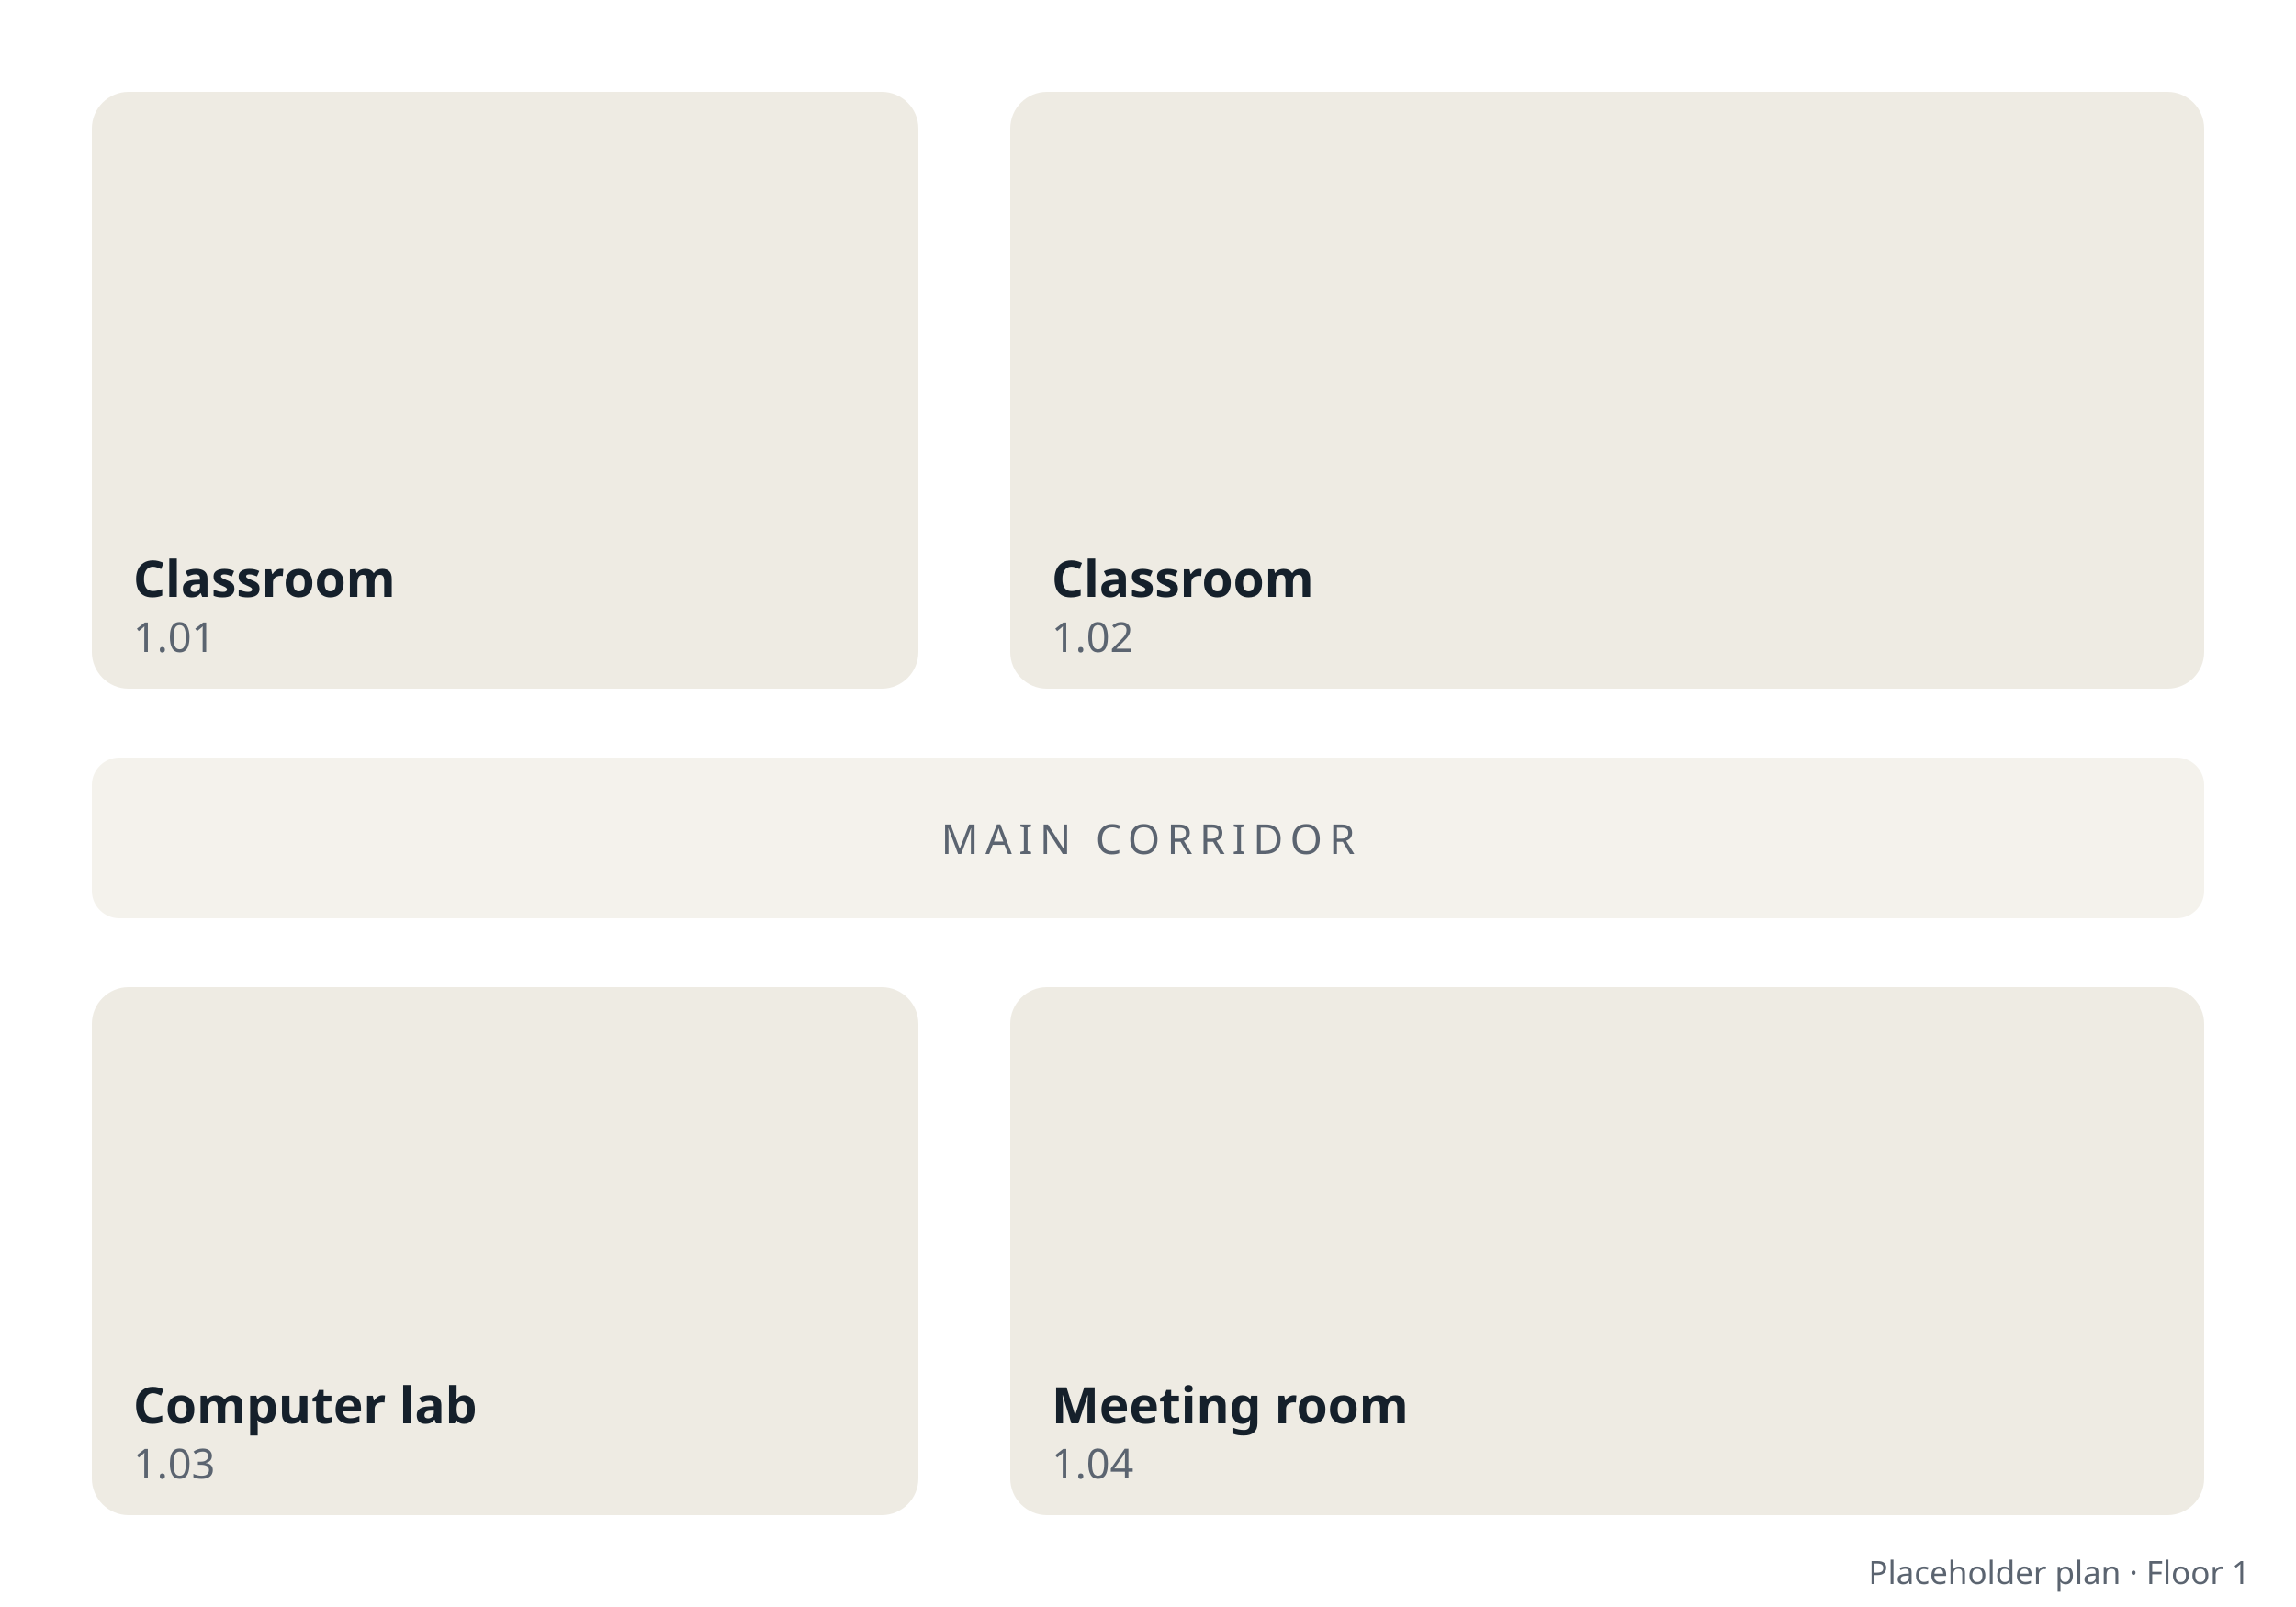
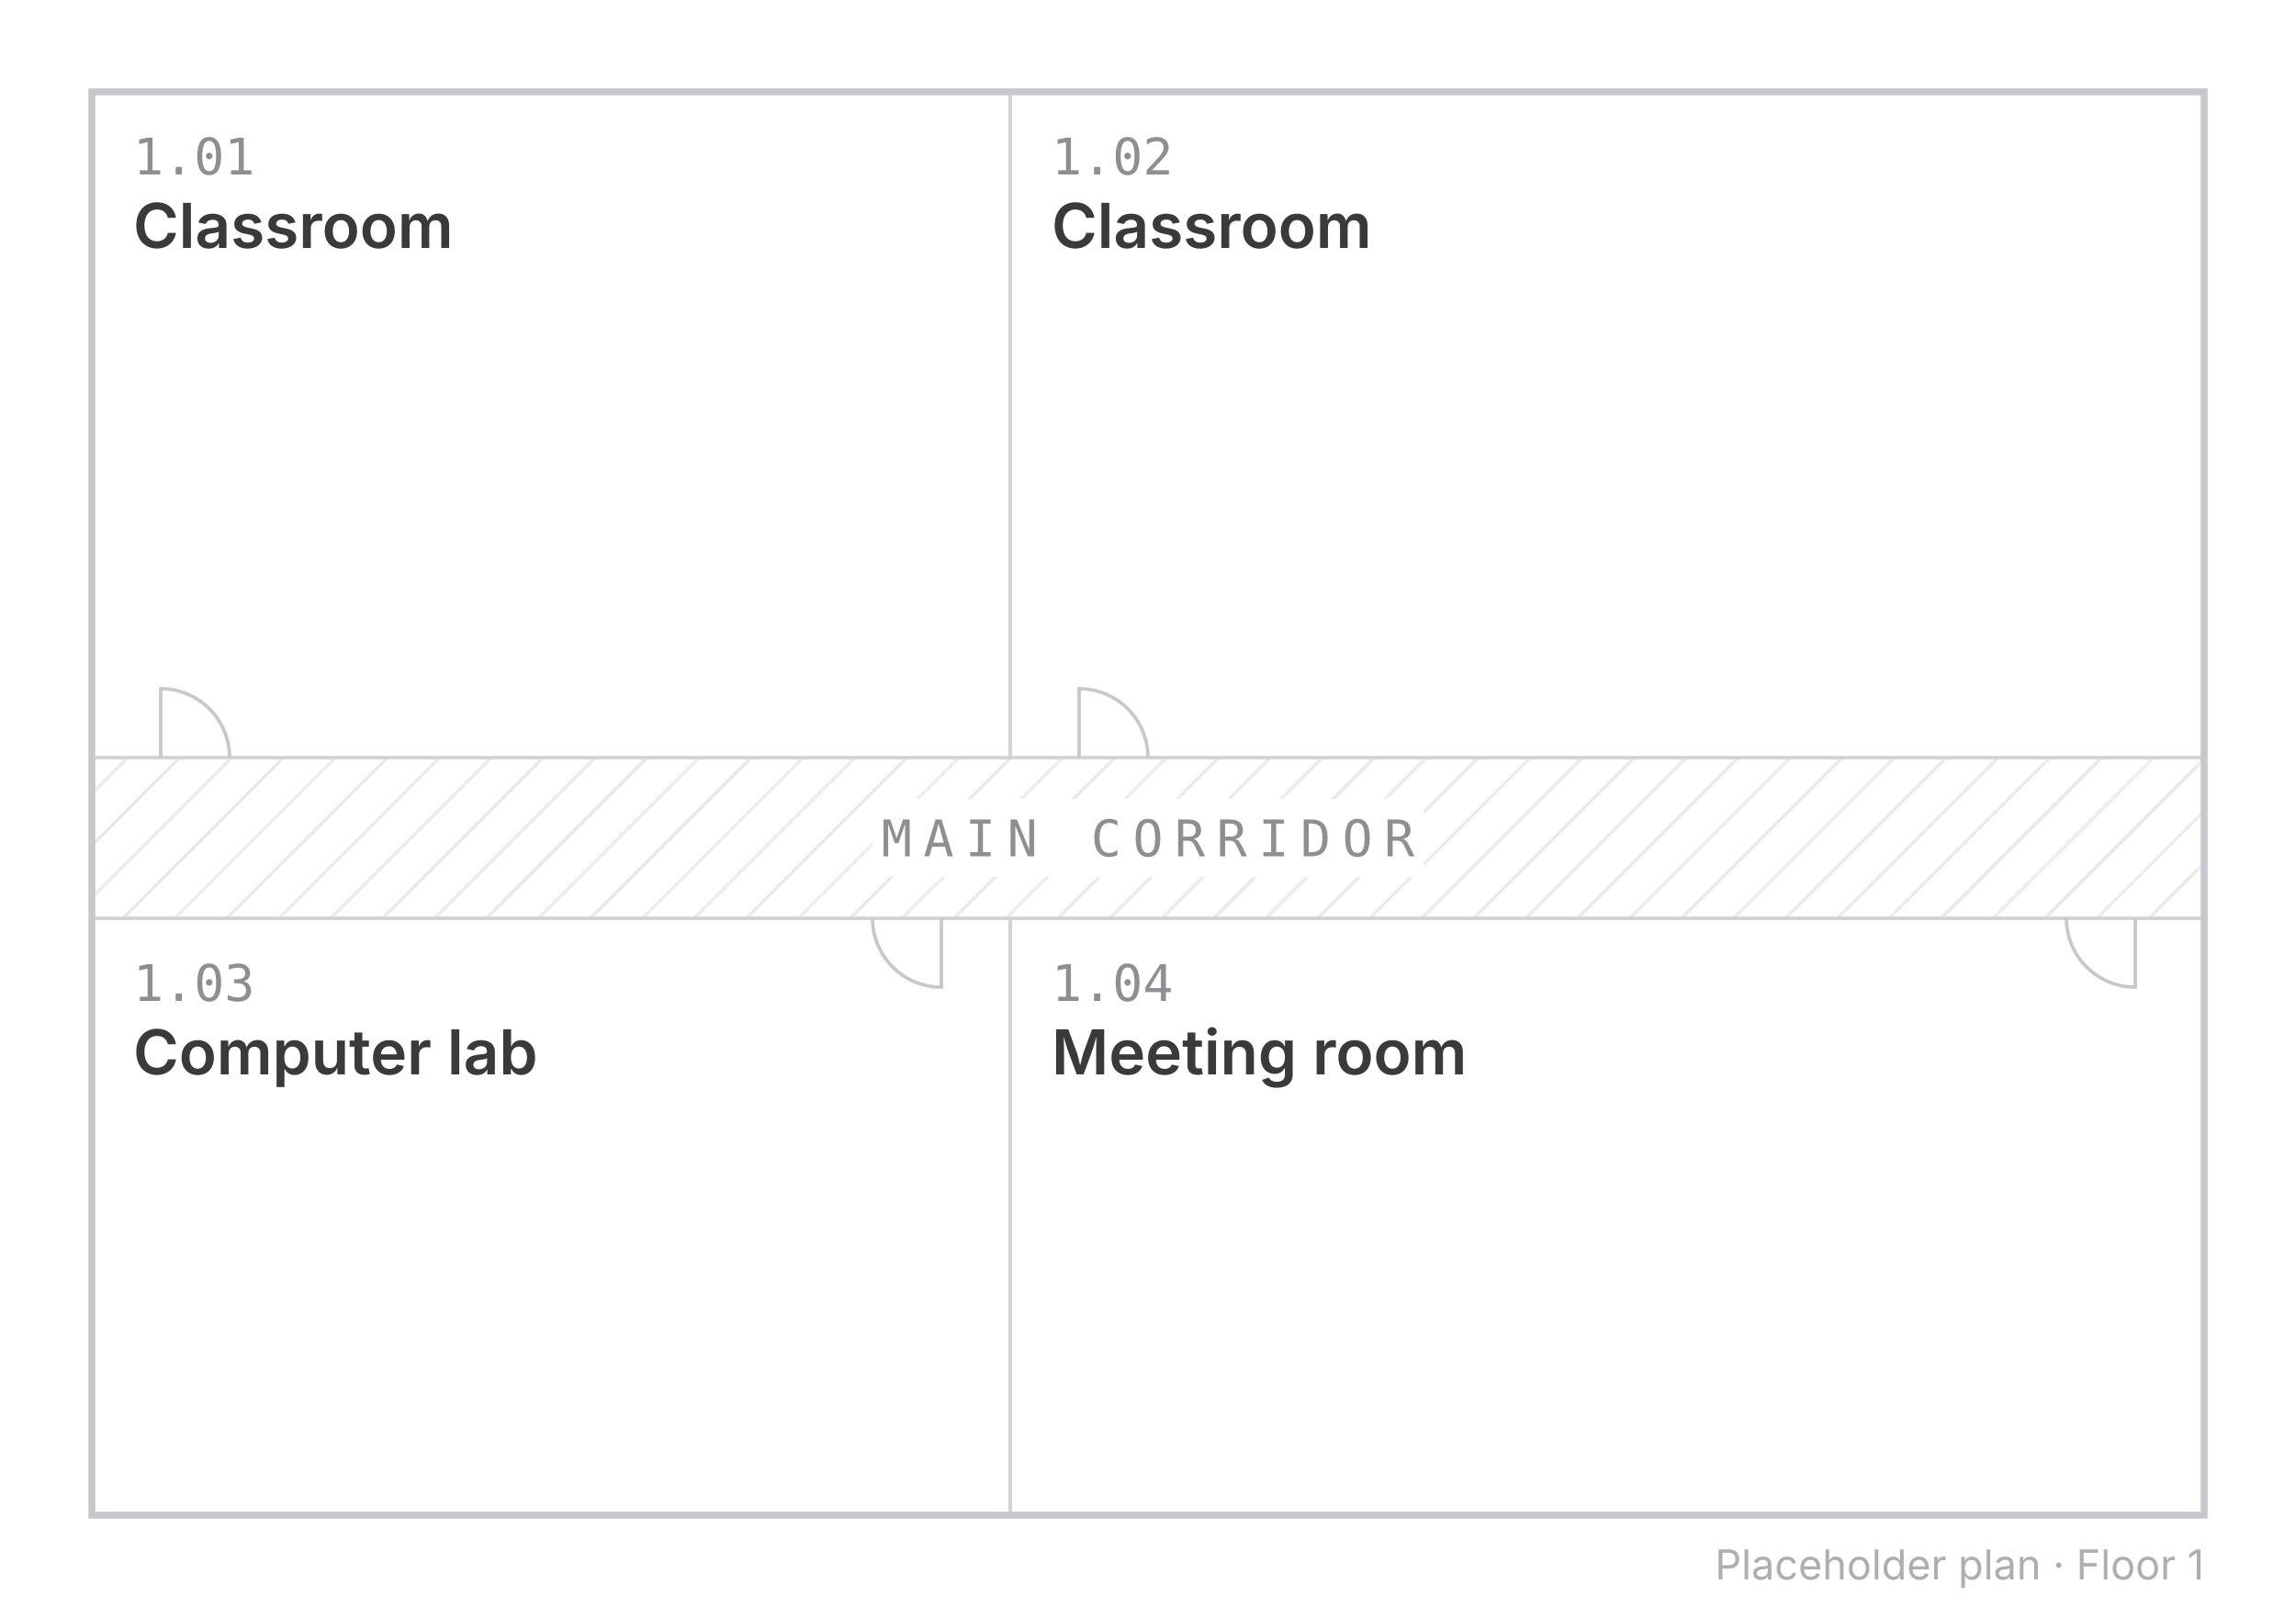
- <svg xmlns="http://www.w3.org/2000/svg" viewBox="0 0 1000 700" width="1000" height="700" font-family="DM Sans, system-ui, sans-serif">
+ <svg xmlns="http://www.w3.org/2000/svg" viewBox="0 0 1000 700" width="1000" height="700" font-family="Instrument Sans, -apple-system, system-ui, sans-serif">
+   <defs>
+     <pattern id="hatch" width="16" height="16" patternUnits="userSpaceOnUse" patternTransform="rotate(45)">
+       <line x1="0" y1="0" x2="0" y2="16" stroke="#e3e3e8" stroke-width="2.6" />
+     </pattern>
+   </defs>
  <rect width="1000" height="700" fill="#ffffff" />
-   <rect x="40" y="330" width="920" height="70" rx="12" fill="#f4f2ec" />
-   <text x="500" y="372" text-anchor="middle" font-size="18" letter-spacing="3" fill="#5b6470">MAIN CORRIDOR</text>
-   <rect x="40" y="40" width="360" height="260" rx="16" fill="#eeebe3" />
-   <text x="58" y="260" font-size="22" font-weight="600" fill="#15202b">Classroom</text>
-   <text x="58" y="284" font-size="18" fill="#5b6470">1.01</text>
-   <rect x="440" y="40" width="520" height="260" rx="16" fill="#eeebe3" />
-   <text x="458" y="260" font-size="22" font-weight="600" fill="#15202b">Classroom</text>
-   <text x="458" y="284" font-size="18" fill="#5b6470">1.02</text>
-   <rect x="40" y="430" width="360" height="230" rx="16" fill="#eeebe3" />
-   <text x="58" y="620" font-size="22" font-weight="600" fill="#15202b">Computer lab</text>
-   <text x="58" y="644" font-size="18" fill="#5b6470">1.03</text>
-   <rect x="440" y="430" width="520" height="230" rx="16" fill="#eeebe3" />
-   <text x="458" y="620" font-size="22" font-weight="600" fill="#15202b">Meeting room</text>
-   <text x="458" y="644" font-size="18" fill="#5b6470">1.04</text>
-   <text x="980" y="690" text-anchor="end" font-size="14" fill="#5b6470">Placeholder plan · Floor 1</text>
+   <rect x="40" y="330" width="920" height="70" fill="url(#hatch)" />
+   <rect x="380" y="348" width="240" height="34" fill="#ffffff" />
+   <text x="500" y="373" text-anchor="middle" font-family="Geist Mono, ui-monospace, monospace" font-size="22" letter-spacing="5" fill="#8e8e93">MAIN CORRIDOR</text>
+   <rect x="40" y="40" width="400" height="290" fill="none" stroke="#d1d1d6" stroke-width="1.5" />
+   <text x="58" y="76" font-family="Geist Mono, ui-monospace, monospace" font-size="22" fill="#8e8e93">1.01</text>
+   <text x="58" y="108" font-size="27" font-weight="600" fill="#3a3a3c">Classroom</text>
+   <path d="M70 330 v-30 a30 30 0 0 1 30 30" fill="none" stroke="#c7c7cc" stroke-width="1.5" />
+   <rect x="440" y="40" width="520" height="290" fill="none" stroke="#d1d1d6" stroke-width="1.5" />
+   <text x="458" y="76" font-family="Geist Mono, ui-monospace, monospace" font-size="22" fill="#8e8e93">1.02</text>
+   <text x="458" y="108" font-size="27" font-weight="600" fill="#3a3a3c">Classroom</text>
+   <path d="M470 330 v-30 a30 30 0 0 1 30 30" fill="none" stroke="#c7c7cc" stroke-width="1.5" />
+   <rect x="40" y="400" width="400" height="260" fill="none" stroke="#d1d1d6" stroke-width="1.5" />
+   <text x="58" y="436" font-family="Geist Mono, ui-monospace, monospace" font-size="22" fill="#8e8e93">1.03</text>
+   <text x="58" y="468" font-size="27" font-weight="600" fill="#3a3a3c">Computer lab</text>
+   <path d="M410 400 v30 a30 30 0 0 1 -30 -30" fill="none" stroke="#c7c7cc" stroke-width="1.5" />
+   <rect x="440" y="400" width="520" height="260" fill="none" stroke="#d1d1d6" stroke-width="1.5" />
+   <text x="458" y="436" font-family="Geist Mono, ui-monospace, monospace" font-size="22" fill="#8e8e93">1.04</text>
+   <text x="458" y="468" font-size="27" font-weight="600" fill="#3a3a3c">Meeting room</text>
+   <path d="M930 400 v30 a30 30 0 0 1 -30 -30" fill="none" stroke="#c7c7cc" stroke-width="1.5" />
+   <rect x="40" y="40" width="920" height="620" fill="none" stroke="#c7c7cc" stroke-width="3" />
+   <text x="960" y="688" text-anchor="end" font-size="18" fill="#aeaeb2">Placeholder plan · Floor 1</text>
</svg>
